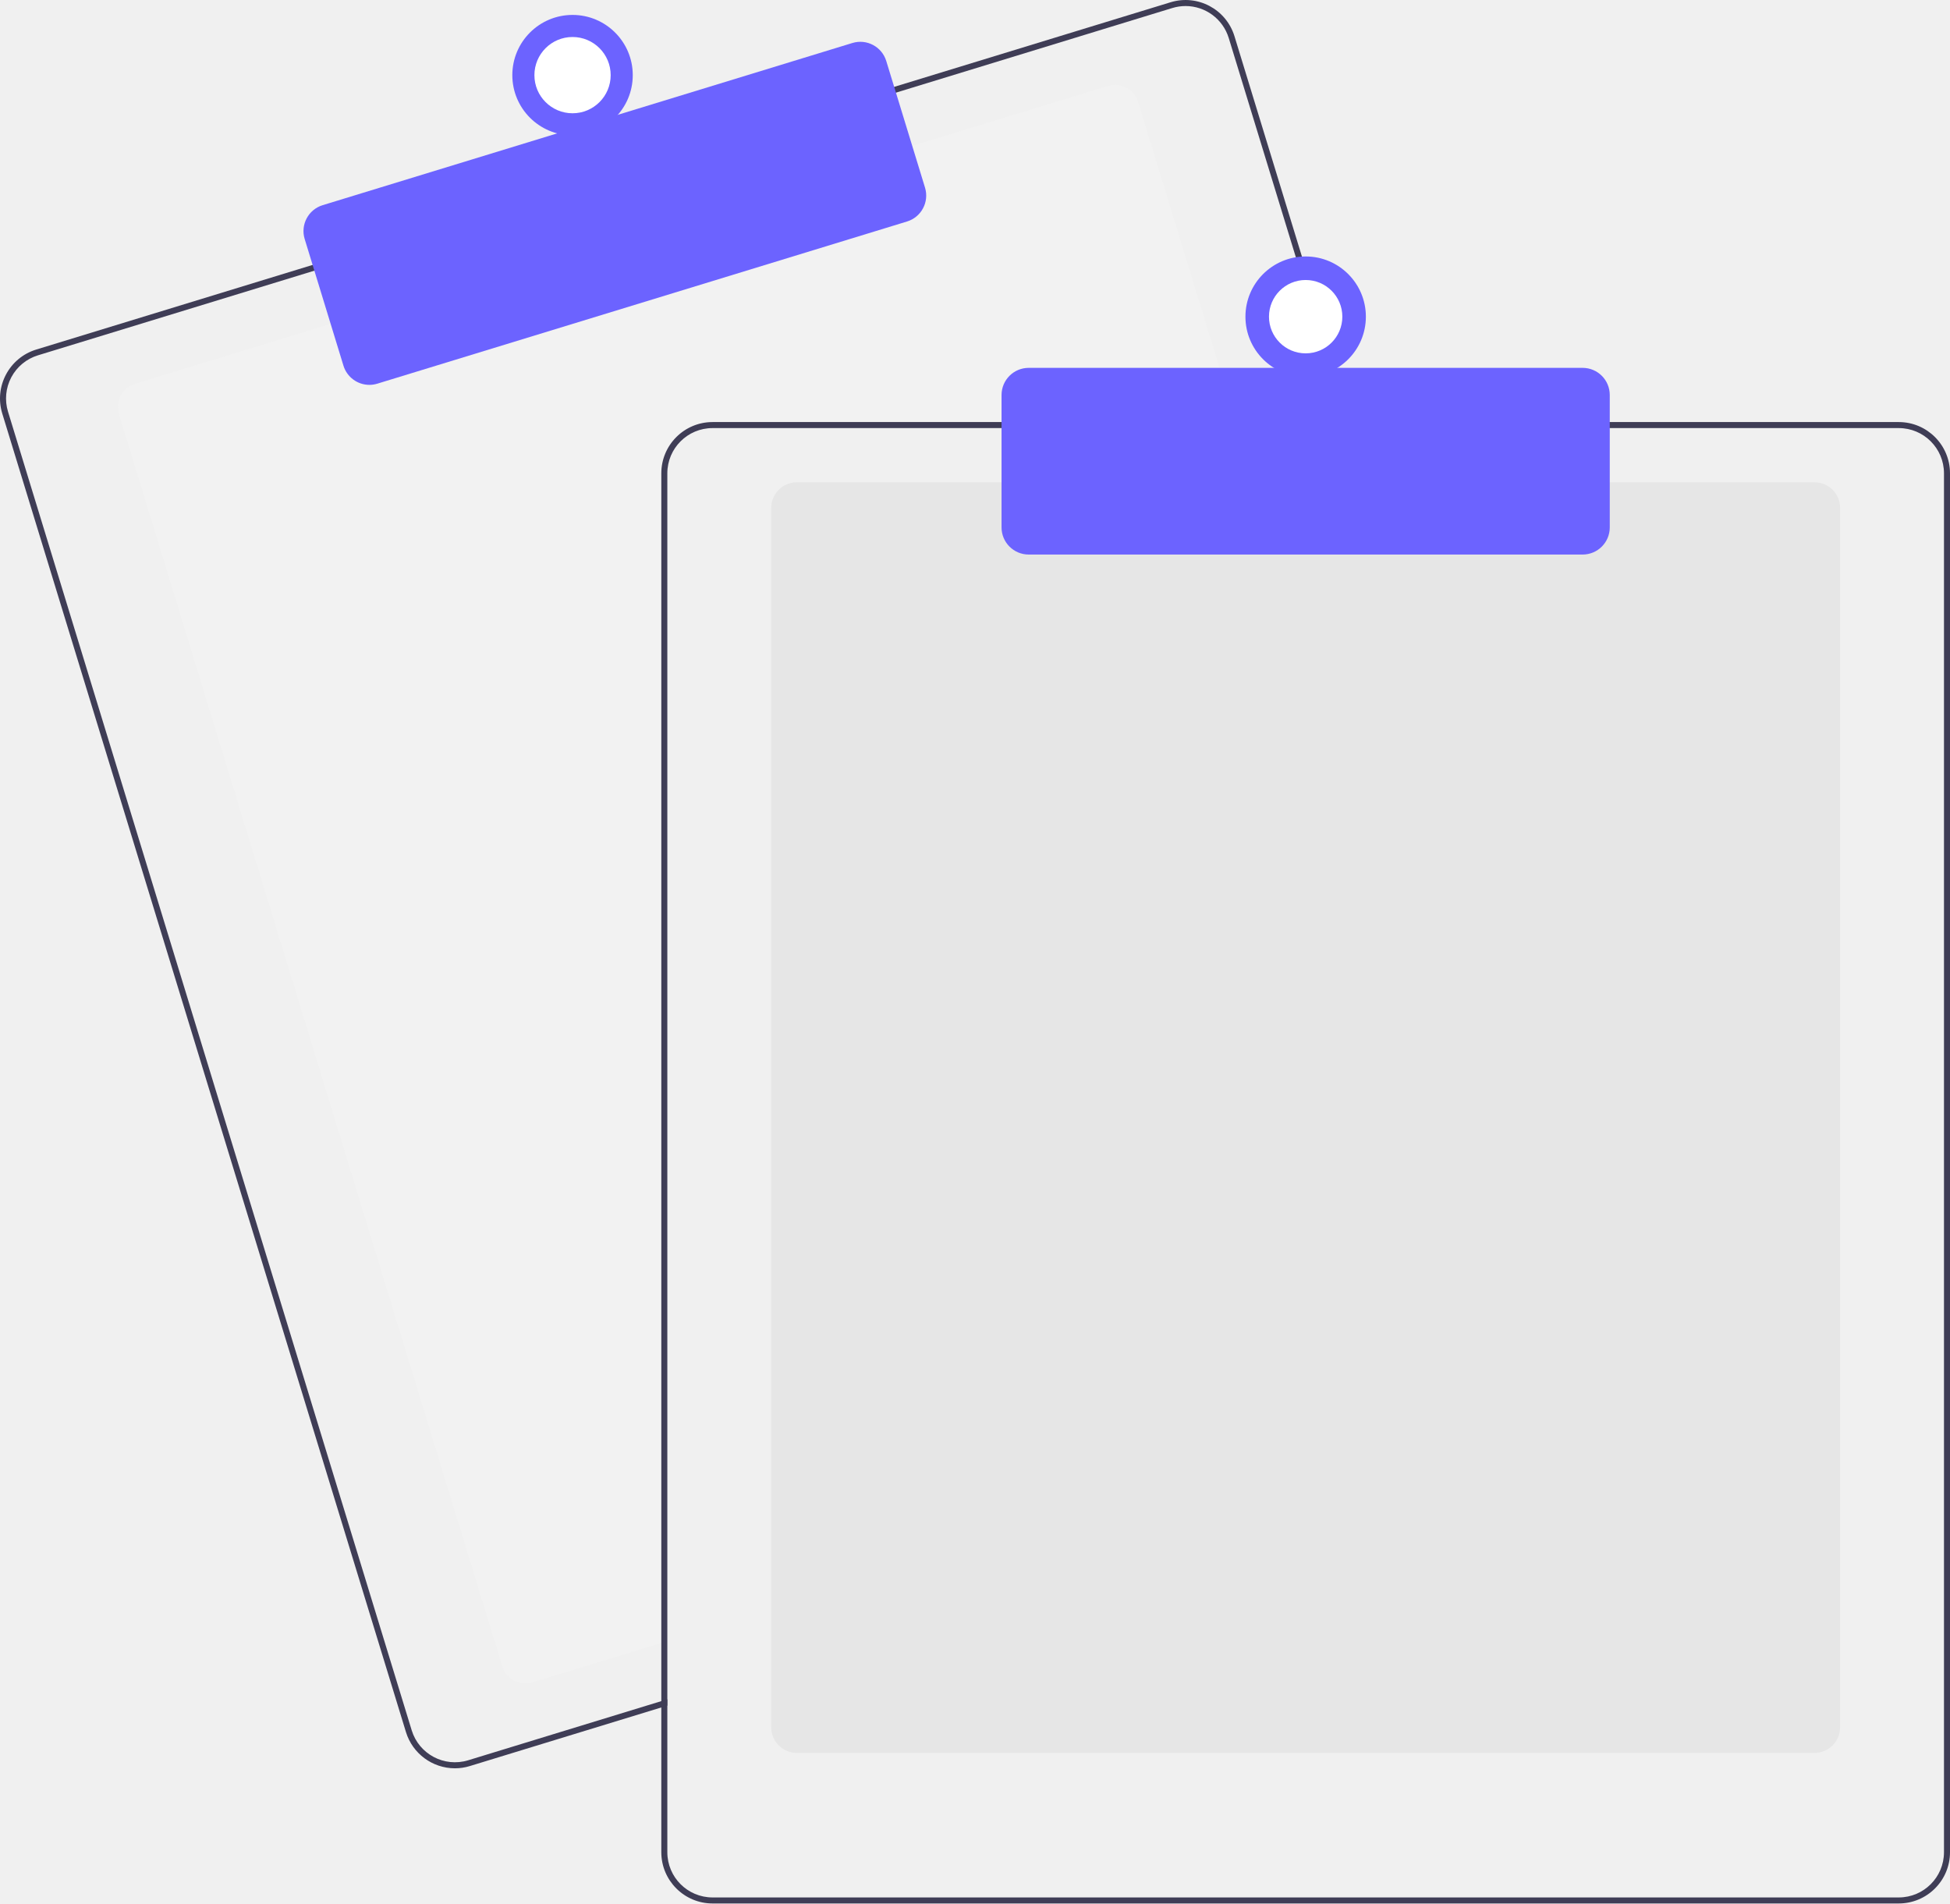
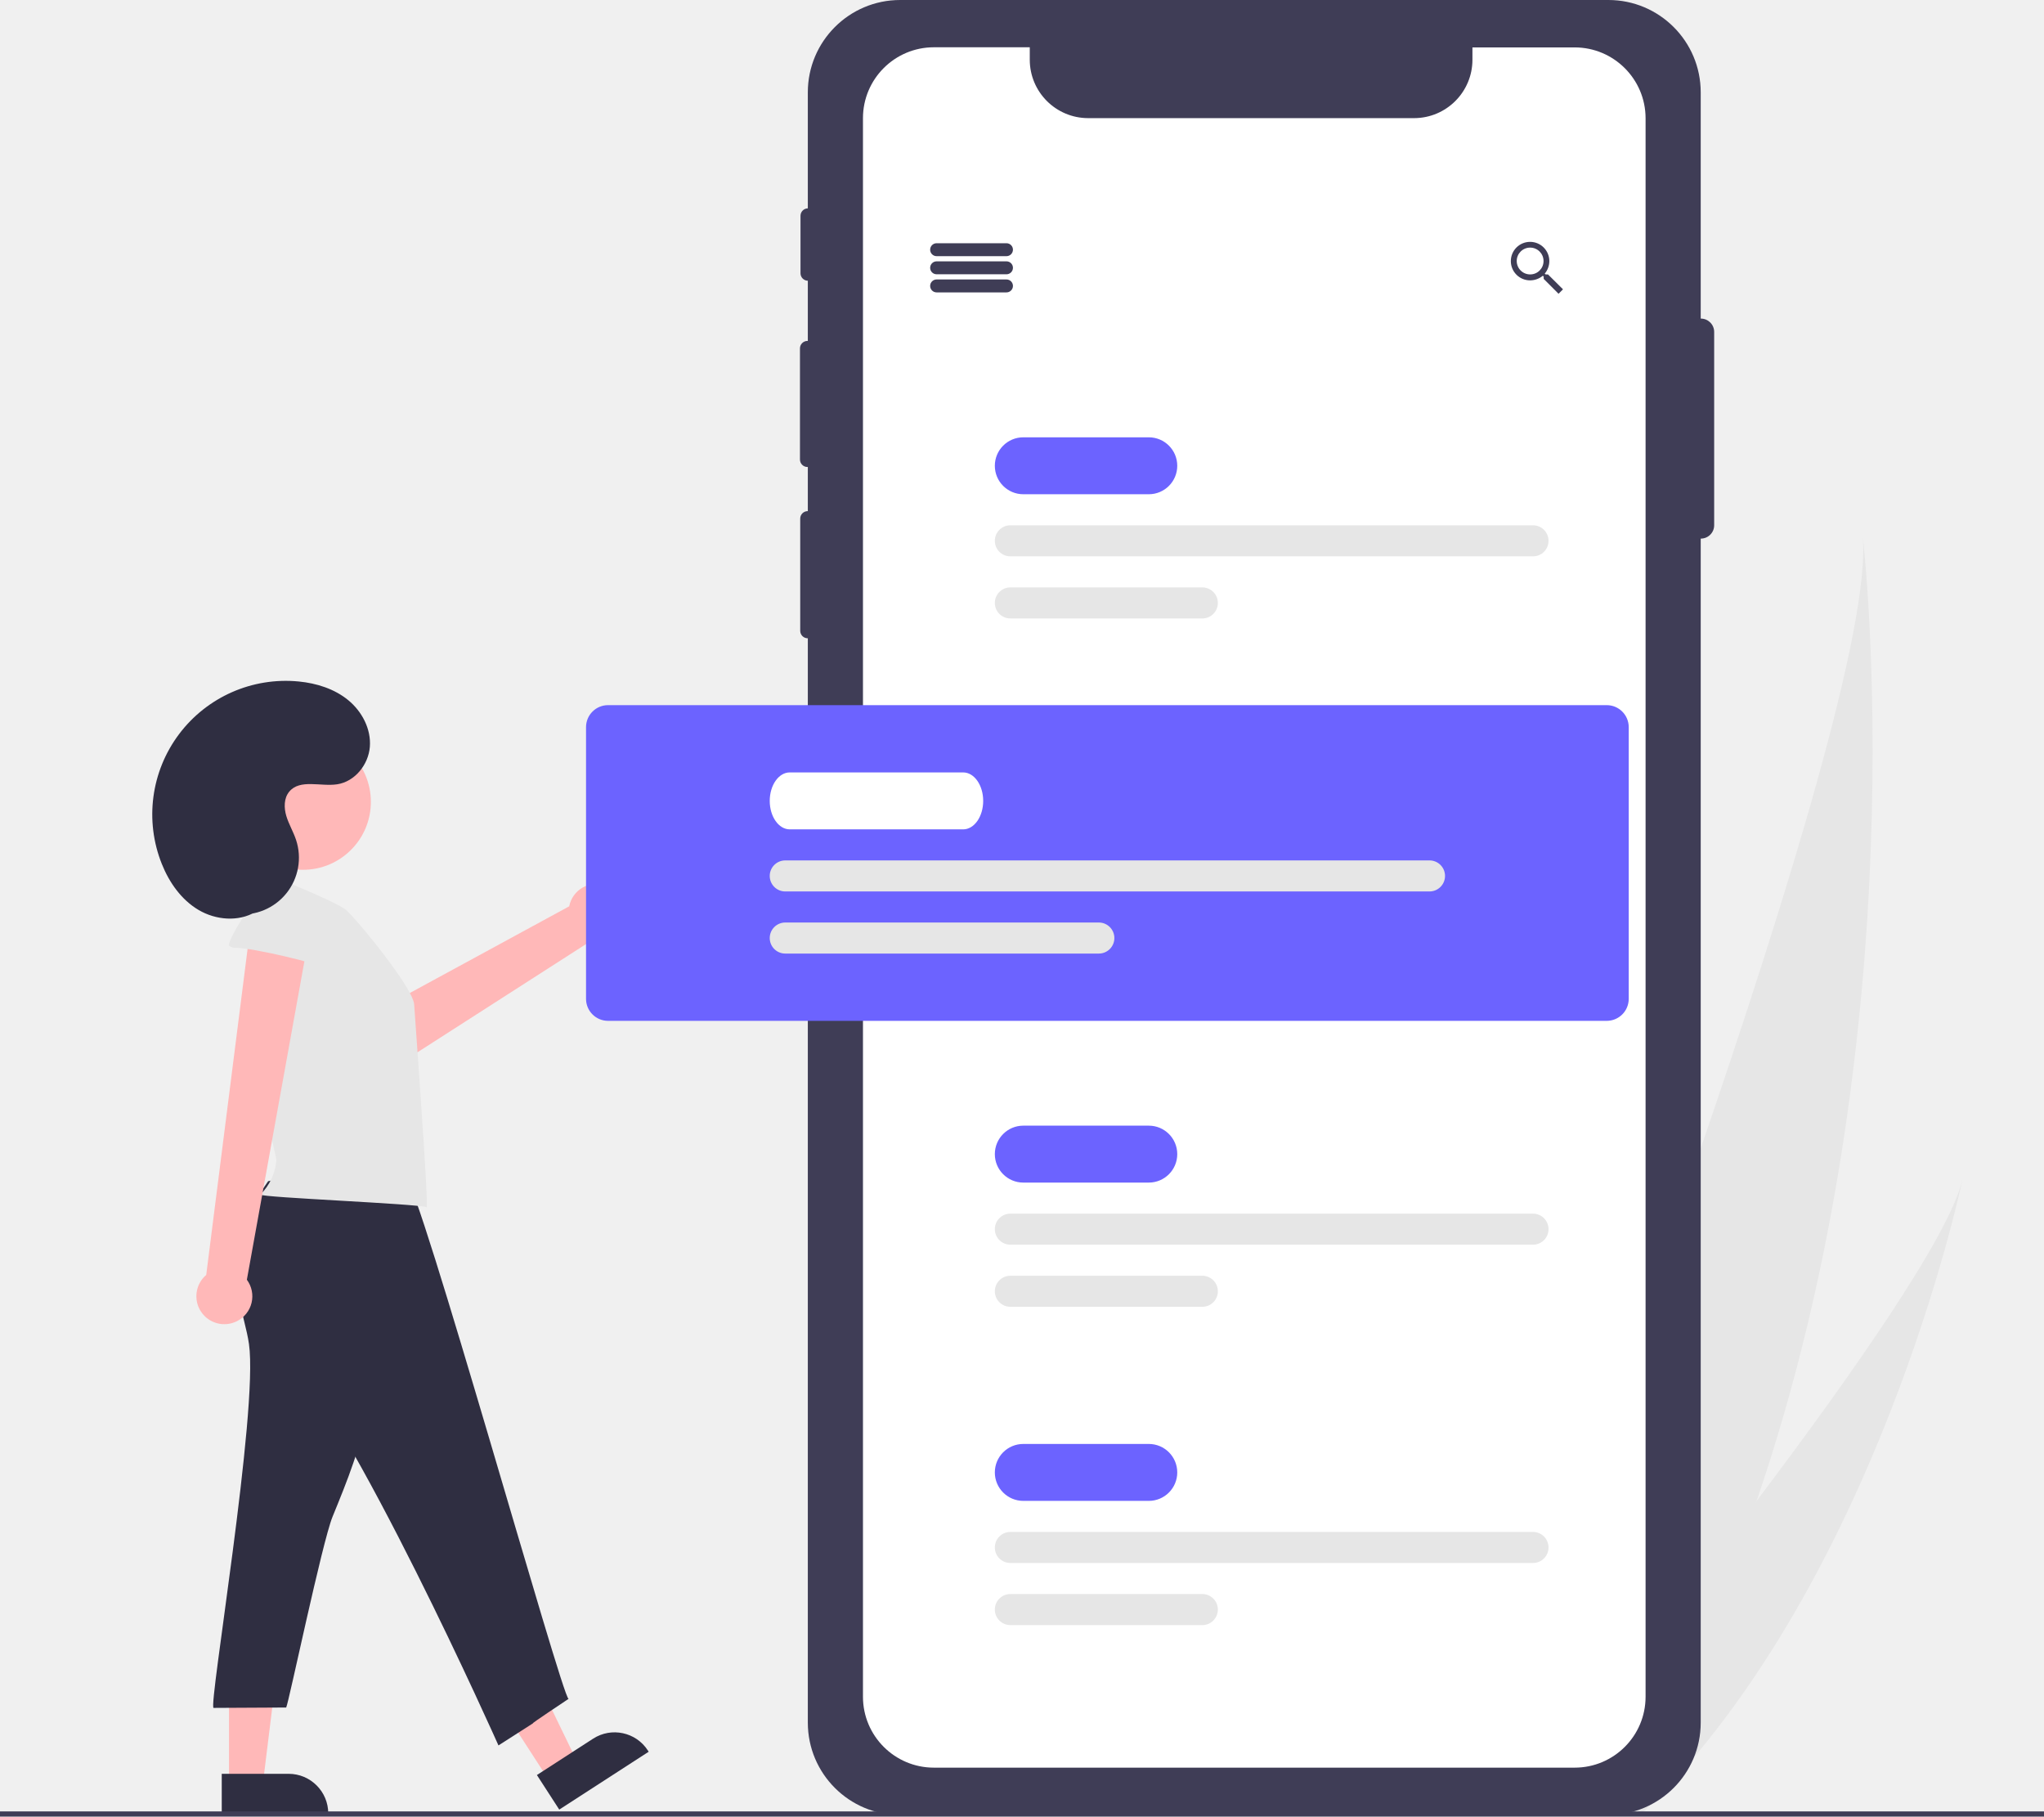
- <svg xmlns="http://www.w3.org/2000/svg" width="647.636" height="632.174" viewBox="0 0 647.636 632.174" role="img" artist="Katerina Limpitsouni" source="https://undraw.co/">
-   <path d="M687.328,276.087H512.818a15.018,15.018,0,0,0-15,15v387.85l-2,.61-42.81,13.11a8.007,8.007,0,0,1-9.99-5.31L315.678,271.397a8.003,8.003,0,0,1,5.31-9.99l65.97-20.2,191.25-58.54,65.97-20.2a7.989,7.989,0,0,1,9.99,5.3l32.55,106.32Z" transform="translate(-276.1819 -133.9131)" fill="#f2f2f2" />
-   <path d="M725.408,274.087l-39.23-128.14a16.994,16.994,0,0,0-21.23-11.28l-92.75,28.39L380.958,221.607l-92.75,28.4a17.015,17.015,0,0,0-11.28,21.23l134.08,437.93a17.027,17.027,0,0,0,16.26,12.03,16.789,16.789,0,0,0,4.97-.75l63.58-19.46,2-.62v-2.09l-2,.61-64.17,19.65a15.015,15.015,0,0,1-18.73-9.95l-134.07-437.94a14.979,14.979,0,0,1,9.95-18.73l92.75-28.4,191.24-58.54,92.75-28.4a15.156,15.156,0,0,1,4.41-.66,15.015,15.015,0,0,1,14.32,10.61l39.05,127.56.62,2h2.08Z" transform="translate(-276.1819 -133.9131)" fill="#3f3d56" />
-   <path d="M398.863,261.734a9.016,9.016,0,0,1-8.611-6.367l-12.88-42.072a8.999,8.999,0,0,1,5.971-11.24l175.939-53.864a9.009,9.009,0,0,1,11.241,5.971l12.88,42.072a9.01,9.01,0,0,1-5.971,11.241L401.492,261.339A8.976,8.976,0,0,1,398.863,261.734Z" transform="translate(-276.1819 -133.9131)" fill="#6c63ff" />
-   <circle cx="190.154" cy="24.955" r="20" fill="#6c63ff" />
-   <circle cx="190.154" cy="24.955" r="12.665" fill="#fff" />
-   <path d="M878.818,716.087h-338a8.51,8.51,0,0,1-8.5-8.5v-405a8.51,8.51,0,0,1,8.5-8.5h338a8.51,8.51,0,0,1,8.5,8.5v405A8.51,8.51,0,0,1,878.818,716.087Z" transform="translate(-276.1819 -133.9131)" fill="#e6e6e6" />
-   <path d="M723.318,274.087h-210.5a17.024,17.024,0,0,0-17,17v407.8l2-.61v-407.19a15.018,15.018,0,0,1,15-15H723.938Zm183.5,0h-394a17.024,17.024,0,0,0-17,17v458a17.024,17.024,0,0,0,17,17h394a17.024,17.024,0,0,0,17-17v-458A17.024,17.024,0,0,0,906.818,274.087Zm15,475a15.018,15.018,0,0,1-15,15h-394a15.018,15.018,0,0,1-15-15v-458a15.018,15.018,0,0,1,15-15h394a15.018,15.018,0,0,1,15,15Z" transform="translate(-276.1819 -133.9131)" fill="#3f3d56" />
-   <path d="M801.818,318.087h-184a9.01,9.01,0,0,1-9-9v-44a9.01,9.01,0,0,1,9-9h184a9.01,9.01,0,0,1,9,9v44A9.01,9.01,0,0,1,801.818,318.087Z" transform="translate(-276.1819 -133.9131)" fill="#6c63ff" />
-   <circle cx="433.636" cy="105.174" r="20" fill="#6c63ff" />
-   <circle cx="433.636" cy="105.174" r="12.182" fill="#fff" />
+ <svg xmlns="http://www.w3.org/2000/svg" width="790" height="701.992" viewBox="0 0 790 701.992" role="img" artist="Katerina Limpitsouni" source="https://undraw.co/">
+   <path d="M883.923,679.037c-13.33,39.042-30.472,78-52.433,115.079-.487.835-.98,1.653-1.478,2.485l-54.368-17.2c.313-.787.655-1.668,1.023-2.629,21.929-56.711,154.233-402.236,148.294-470.362C925.601,311.986,946.298,496.53,883.923,679.037Z" transform="translate(-205 -99.00391)" fill="#e6e6e6" />
+   <path d="M841.979,797.434c-.739.755-1.497,1.505-2.261,2.238l-40.786-12.903c.551-.667,1.194-1.453,1.932-2.342,12.079-14.752,47.991-58.919,83.059-105.39,37.685-49.94,74.402-102.533,79.548-124.144C962.438,559.807,930.255,709.403,841.979,797.434Z" transform="translate(-205 -99.00391)" fill="#e6e6e6" />
+   <path d="M862.367,222.118c-.015,0-.03.004-.045.005v-87.429a35.69,35.69,0,0,0-35.69-35.69h-273.72a35.69,35.69,0,0,0-35.69,35.69v44.821a2.892,2.892,0,0,0-2.83,2.889v22.2a2.891,2.891,0,0,0,2.83,2.888v23.257h-.145a2.895,2.895,0,0,0-2.895,2.895v42.93a2.895,2.895,0,0,0,2.895,2.895h.145v17.05h-.045a2.895,2.895,0,0,0-2.895,2.895v43.35a2.895,2.895,0,0,0,2.895,2.895h.045V764.684a35.69,35.69,0,0,0,35.69,35.69h273.72a35.69,35.69,0,0,0,35.69-35.69V307.134c.015,0,.03.004.045.004a5.155,5.155,0,0,0,5.155-5.155v-74.71A5.155,5.155,0,0,0,862.367,222.118Z" transform="translate(-205 -99.00391)" fill="#3f3d56" />
+   <path d="M841.012,144.684v610a27.41,27.41,0,0,1-27.41,27.4h-247.66a27.41,27.41,0,0,1-27.41-27.4v-610a27.41,27.41,0,0,1,27.41-27.41h37.06v4.81a22.58,22.58,0,0,0,22.57,22.57h126a22.57,22.57,0,0,0,22.52-22.57v-4.76h39.51A27.41,27.41,0,0,1,841.012,144.684Z" transform="translate(-205 -99.00391)" fill="#fff" />
+   <path d="M439.411,441.286a10.743,10.743,0,0,0-14.423,7.958l-88.254,47.988,15.517,17.464,81.96-52.599a10.801,10.801,0,0,0,5.2-20.812Z" transform="translate(-205 -99.00391)" fill="#ffb8b8" />
+   <polygon points="211.903 687.551 222.9 680.438 200.697 634.635 184.466 645.133 211.903 687.551" fill="#ffb8b8" />
+   <path d="M413.533,772.484h41.163a0,0,0,0,1,0,0V788.388a0,0,0,0,1,0,0H428.842a15.309,15.309,0,0,1-15.309-15.309v-.595a0,0,0,0,1,0,0Z" transform="translate(1017.487 1100.959) rotate(147.1041)" fill="#2f2e41" />
+   <polygon points="88.511 689.206 101.608 689.206 107.841 638.688 88.511 638.688 88.511 689.206" fill="#ffb8b8" />
+   <path d="M290.705,784.467h41.163a0,0,0,0,1,0,0v15.904a0,0,0,0,1,0,0H306.014A15.309,15.309,0,0,1,290.705,785.062v-.595A0,0,0,0,1,290.705,784.467Z" transform="translate(417.572 1485.835) rotate(-180)" fill="#2f2e41" />
+   <path d="M594,197.996H567a2.5,2.5,0,0,1,0-5h27a2.5,2.5,0,0,1,0,5Z" transform="translate(-205 -99.00391)" fill="#3f3d56" />
+   <path d="M594,204.996H567a2.5,2.5,0,0,1,0-5h27a2.5,2.5,0,0,1,0,5Z" transform="translate(-205 -99.00391)" fill="#3f3d56" />
+   <path d="M594,211.996H567a2.5,2.5,0,0,1,0-5h27a2.5,2.5,0,0,1,0,5Z" transform="translate(-205 -99.00391)" fill="#3f3d56" />
+   <path d="M803.292,205.046h-.91l-.35-.29a7.61,7.61,0,0,0,1.78-4.89,7.44,7.44,0,1,0-7.4,7.48,7.73,7.73,0,0,0,4.88-1.78l.34.29v.92l5.74,5.75,1.72-1.72Zm-6.88,0a5.18,5.18,0,1,1,5.16-5.2l0.0.02a5.15,5.15,0,0,1-5.12,5.18c-.013 0-.027 0-.04 0Z" transform="translate(-205 -99.00391)" fill="#3f3d56" />
+   <path d="M649.005,289.996H600.5a11,11,0,0,1,0-22h48.505a11,11,0,0,1,0,22Z" transform="translate(-205 -99.00391)" fill="#6c63ff" />
+   <path d="M797.5,313.996h-202a6,6,0,0,1,0-12h202a6,6,0,0,1,0,12Z" transform="translate(-205 -99.00391)" fill="#e6e6e6" />
+   <path d="M669.7,337.996H595.5a6,6,0,0,1,0-12h74.2a6,6,0,0,1,0,12Z" transform="translate(-205 -99.00391)" fill="#e6e6e6" />
+   <path d="M649.005,555.996H600.5a11,11,0,0,1,0-22h48.505a11,11,0,0,1,0,22Z" transform="translate(-205 -99.00391)" fill="#6c63ff" />
+   <path d="M797.5,579.996h-202a6,6,0,0,1,0-12h202a6,6,0,0,1,0,12Z" transform="translate(-205 -99.00391)" fill="#e6e6e6" />
+   <path d="M669.7,603.996H595.5a6,6,0,0,1,0-12h74.2a6,6,0,0,1,0,12Z" transform="translate(-205 -99.00391)" fill="#e6e6e6" />
+   <path d="M649.005,678.996H600.5a11,11,0,0,1,0-22h48.505a11,11,0,0,1,0,22Z" transform="translate(-205 -99.00391)" fill="#6c63ff" />
+   <path d="M797.5,702.996h-202a6,6,0,0,1,0-12h202a6,6,0,0,1,0,12Z" transform="translate(-205 -99.00391)" fill="#e6e6e6" />
+   <path d="M669.7,726.996H595.5a6,6,0,0,1,0-12h74.2a6,6,0,0,1,0,12Z" transform="translate(-205 -99.00391)" fill="#e6e6e6" />
+   <path d="M826,493.496H440a8.51,8.51,0,0,1-8.5-8.5v-105a8.51,8.51,0,0,1,8.5-8.5H826a8.51,8.51,0,0,1,8.5,8.5v105A8.51,8.51,0,0,1,826,493.496Z" transform="translate(-205 -99.00391)" fill="#6c63ff" />
+   <path d="M301.232,618.416c3.69,25.89-15.85,140.59-13.68,140.58l28.06-.15c1-1.92,13.88-63.81,17.92-73.74,5.64-13.78,11.33-27.73,13.55-42.45,2.09-13.82,1.06-27.9-.3-41.81a2.64,2.64,0,0,0-3.06-3l-37.65-1.94c-7.76-.4-9.6-2.1-8.42,5.52C298.472,607.116,300.412,612.656,301.232,618.416Z" transform="translate(-205 -99.00391)" fill="#2f2e41" />
+   <path d="M308.632,555.466c-7.65,11-15.67,23.66-13.13,36.83,1.93,10,9.55,17.75,16.74,25,28.74,28.86,85.41,156.2,85.41,156.2,27.348-17.5-.652.5,27.1-18-2.46-.19-58.35-201.1-62.98-201.37C343.042,552.886,326.882,551.056,308.632,555.466Z" transform="translate(-205 -99.00391)" fill="#2f2e41" />
+   <path d="M338.89,450.767c-3.886-3.465-31.192-14.152-31.192-14.152a4.684,4.684,0,0,0-1.509.045c-1.554.392-2.263,2.323-1.931,3.885s-2.391,27.224-3.093,38.894c-1.23,20.367,10.765,66.503,10.659,67.914a21.076,21.076,0,0,1-6.208,13.292c.934,1.16,60.265,3.485,64.301,4.858.815-1.033-4.594-74.213-4.843-78.347C364.659,480.881,344.02,455.519,338.89,450.767Z" transform="translate(-205 -99.00391)" fill="#e6e6e6" />
+   <path d="M296.573,609.555a10.743,10.743,0,0,0,3.842-16.018l25.033-138.54-23.36-.308-17.384,136.998a10.801,10.801,0,0,0,11.87,17.868Z" transform="translate(-205 -99.00391)" fill="#ffb8b8" />
+   <path d="M296.372,465.276a4.43,4.43,0,0,1-2.76-.72c-1.39-1.19,9.95-19.4,12.19-19.67,7.29-.84,14.79-1.12,21.86.85s13.72,6.45,16.88,13.08c1.32,2.76-8.25,16.65-12.6,14.61C326.732,470.986,303.232,465.446,296.372,465.276Z" transform="translate(-205 -99.00391)" fill="#e6e6e6" />
+   <circle cx="117.102" cy="309.88" r="26.239" fill="#ffb8b8" />
+   <path d="M296.33,452.267A21.925,21.925,0,0,0,319.415,423.542c-1.044-3.139-2.79-6.017-3.746-9.184s-.982-6.912,1.139-9.451c4.15-4.968,12.148-1.843,18.545-2.831,6.817-1.052,12.046-7.592,12.592-14.468s-3.038-13.68-8.373-18.052-12.216-6.524-19.08-7.199a51.594,51.594,0,0,0-52.955,70.495c2.868,7.176,7.552,13.859,14.206,17.789s15.441,4.685,22.073.718" transform="translate(-205 -99.00391)" fill="#2f2e41" />
+   <path d="M577.277,419.496h-67.054c-4.259,0-7.723-4.935-7.723-11s3.465-11,7.723-11H577.277c4.259,0,7.723,4.935,7.723,11S581.535,419.496,577.277,419.496Z" transform="translate(-205 -99.00391)" fill="#fff" />
+   <path d="M757.5,443.496h-249a6,6,0,0,1,0-12h249a6,6,0,0,1,0,12Z" transform="translate(-205 -99.00391)" fill="#e6e6e6" />
+   <path d="M629.7,467.496H508.5a6,6,0,0,1,0-12H629.7a6,6,0,0,1,0,12Z" transform="translate(-205 -99.00391)" fill="#e6e6e6" />
+   <rect y="699.992" width="790" height="2" fill="#3f3d56" />
</svg>
